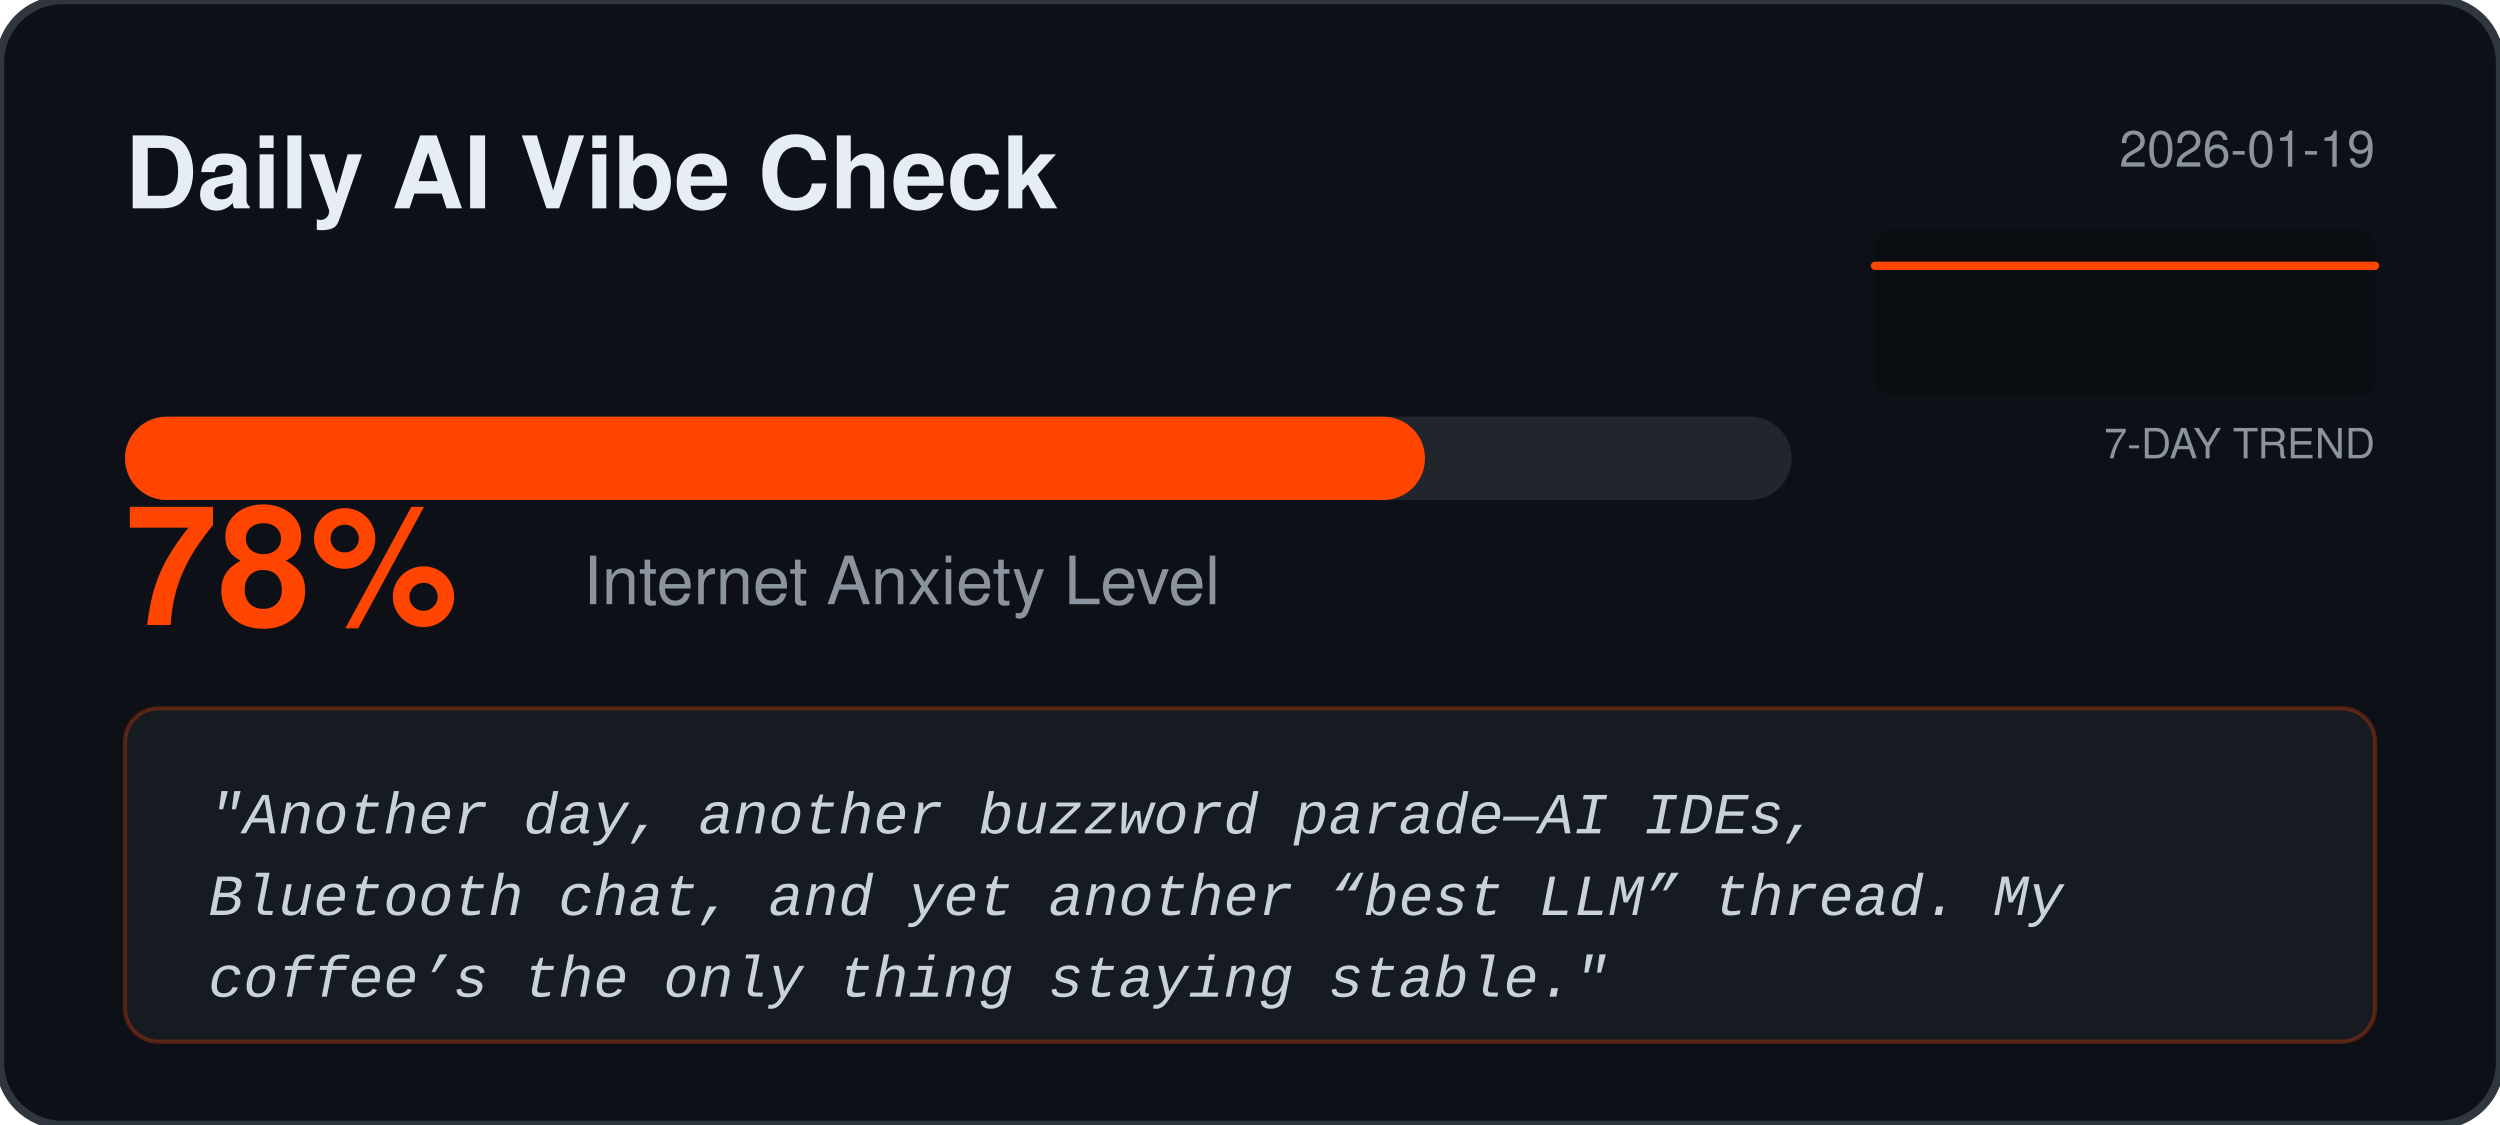
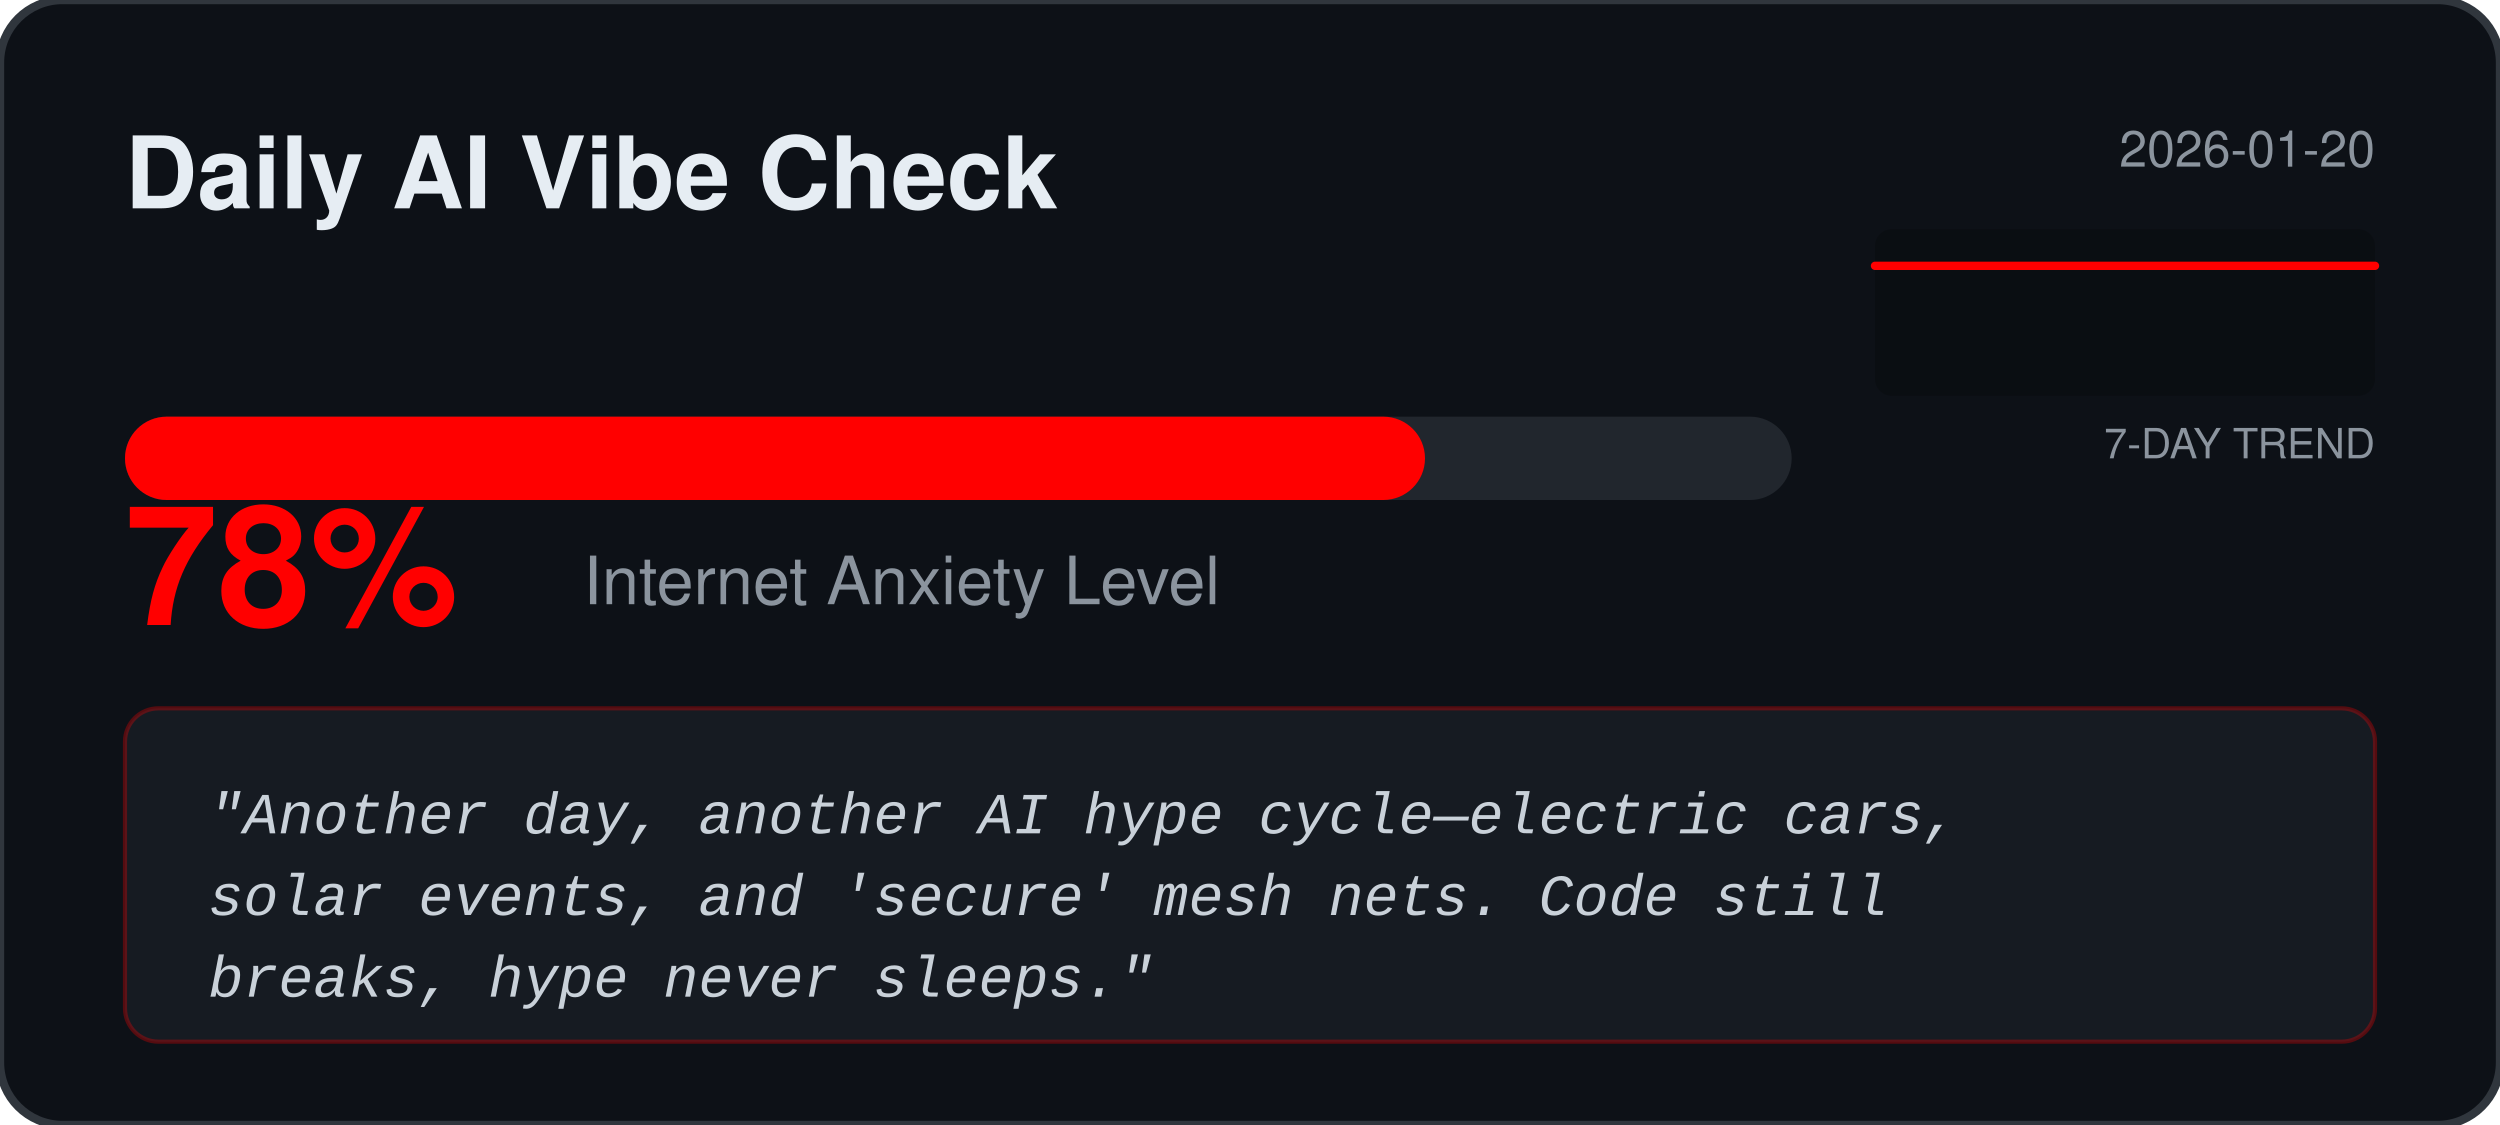
<svg xmlns="http://www.w3.org/2000/svg" width="600" height="270" viewBox="0 0 600 270" fill="none">
  <rect width="600" height="270" rx="15" fill="#0D1117" stroke="#30363D" stroke-width="2" />
  <text x="30" y="50" fill="#E6EDF3" font-family="Segoe UI, Helvetica, sans-serif" font-weight="bold" font-size="24">Daily AI Vibe Check</text>
-   <text x="570" y="40" fill="#8B949E" font-family="Segoe UI, Helvetica, sans-serif" font-size="12" text-anchor="end">2026-01-19</text>
+   <text x="570" y="40" fill="#8B949E" font-family="Segoe UI, Helvetica, sans-serif" font-size="12" text-anchor="end">2026-01-20</text>
  <rect x="450" y="55" width="120" height="40" fill="#000000" fill-opacity="0.2" rx="4" />
  <text x="570" y="110" fill="#8B949E" font-family="Segoe UI, Helvetica, sans-serif" font-size="10" text-anchor="end">7-DAY TREND</text>
-   <polyline points="450.0,63.8 470.0,63.8 490.0,63.8 510.0,63.8 530.0,63.8 550.0,63.8 570.0,63.8" fill="none" stroke="#FF4500" stroke-width="2" stroke-linecap="round" stroke-linejoin="round" />
+   <polyline points="450.0,63.8 470.0,63.8 490.0,63.8 510.0,63.8 530.0,63.8 550.0,63.8 570.0,63.8" fill="none" stroke="#FF0000" stroke-width="2" stroke-linecap="round" stroke-linejoin="round" />
  <rect x="30" y="100" width="400" height="20" rx="10" fill="#21262D" />
-   <rect x="30" y="100" width="312.0" height="20" rx="10" fill="#FF4500" />
-   <text x="30" y="150" fill="#FF4500" font-family="Segoe UI, Helvetica, sans-serif" font-weight="bold" font-size="40">78%</text>
+   <rect x="30" y="100" width="312.0" height="20" rx="10" fill="#FF0000" />
+   <text x="30" y="150" fill="#FF0000" font-family="Segoe UI, Helvetica, sans-serif" font-weight="bold" font-size="40">78%</text>
  <text x="140" y="145" fill="#8B949E" font-family="Segoe UI, Helvetica, sans-serif" font-size="16">Internet Anxiety Level</text>
-   <rect x="30" y="170" width="540" height="80" rx="8" fill="#161B22" stroke="#FF4500" stroke-opacity="0.3" />
+   <rect x="30" y="170" width="540" height="80" rx="8" fill="#161B22" stroke="#FF0000" stroke-opacity="0.3" />
  <text x="50" y="200" fill="#C9D1D9" font-family="Courier New, monospace" font-size="14" font-style="italic">
-     <tspan x="50" dy="0">"Another day, another buzzword parade—AI IDEs,</tspan>
-     <tspan x="50" dy="1.4em">Bluetooth chat, and yet another “best LLM” thread. My</tspan>
-     <tspan x="50" dy="1.4em">coffee’s the only thing staying stable."</tspan>
+     <tspan x="50" dy="0">"Another day, another AI hype cycle—electric cars,</tspan>
+     <tspan x="50" dy="1.4em">solar events, and 'secure' mesh nets. Code still</tspan>
+     <tspan x="50" dy="1.4em">breaks, hype never sleeps."</tspan>
  </text>
</svg>
